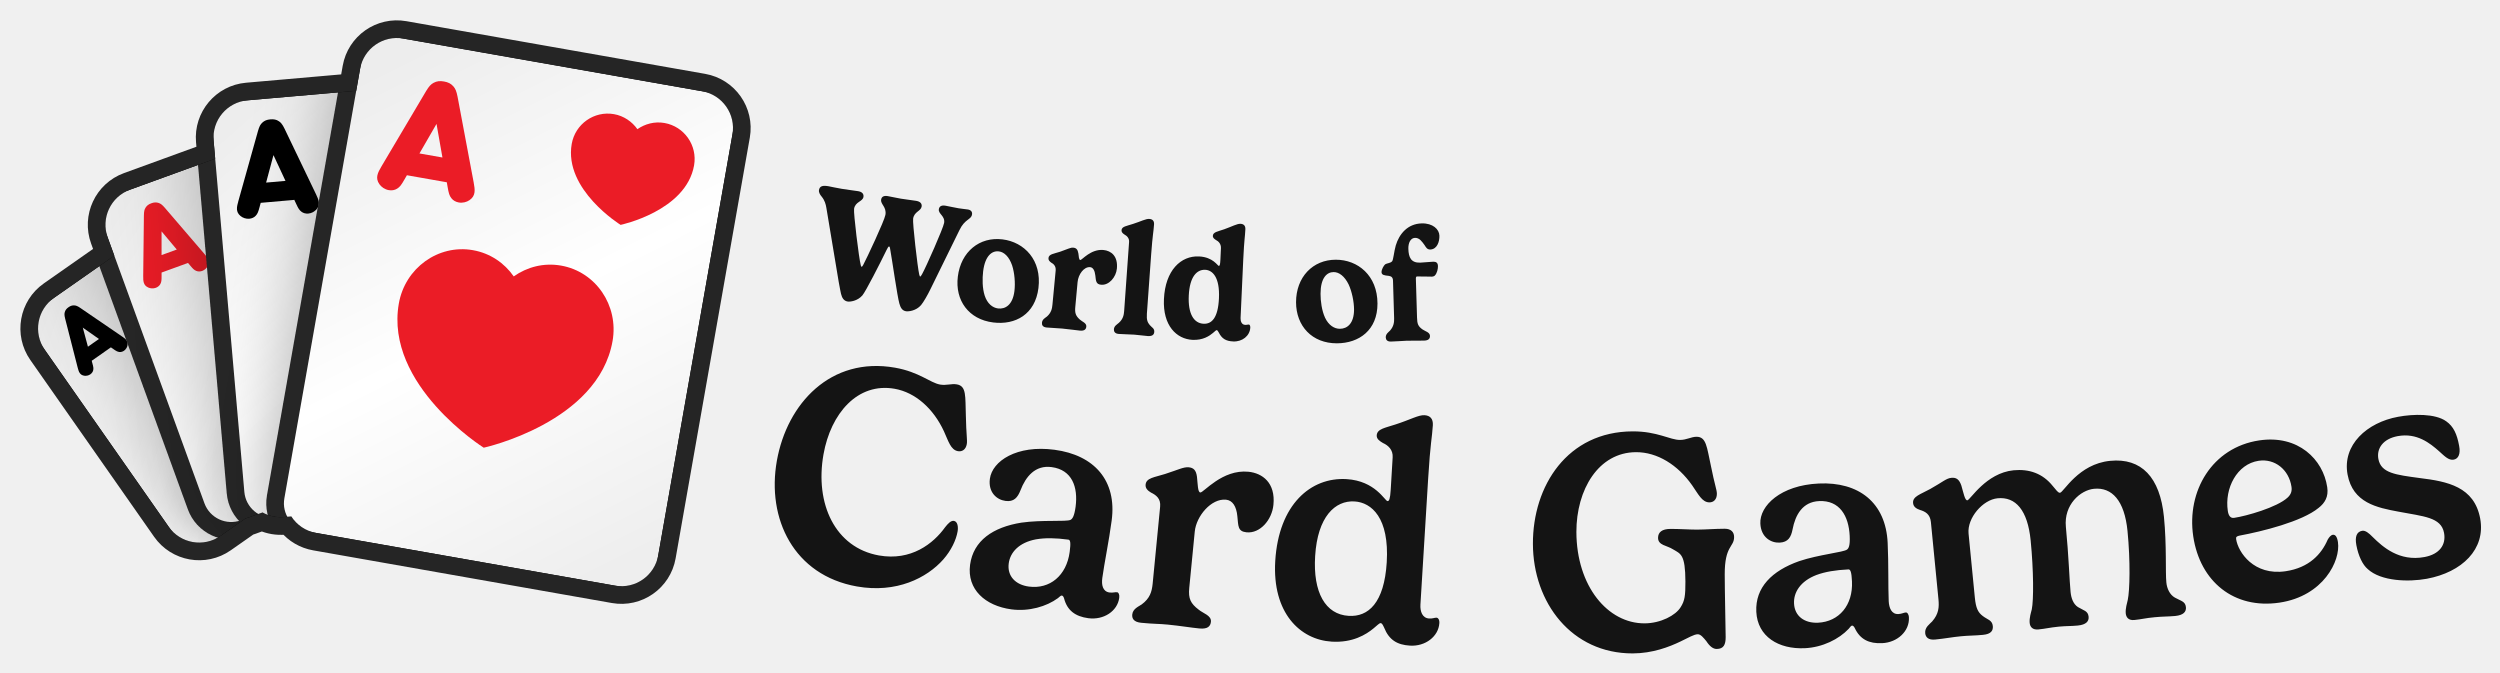
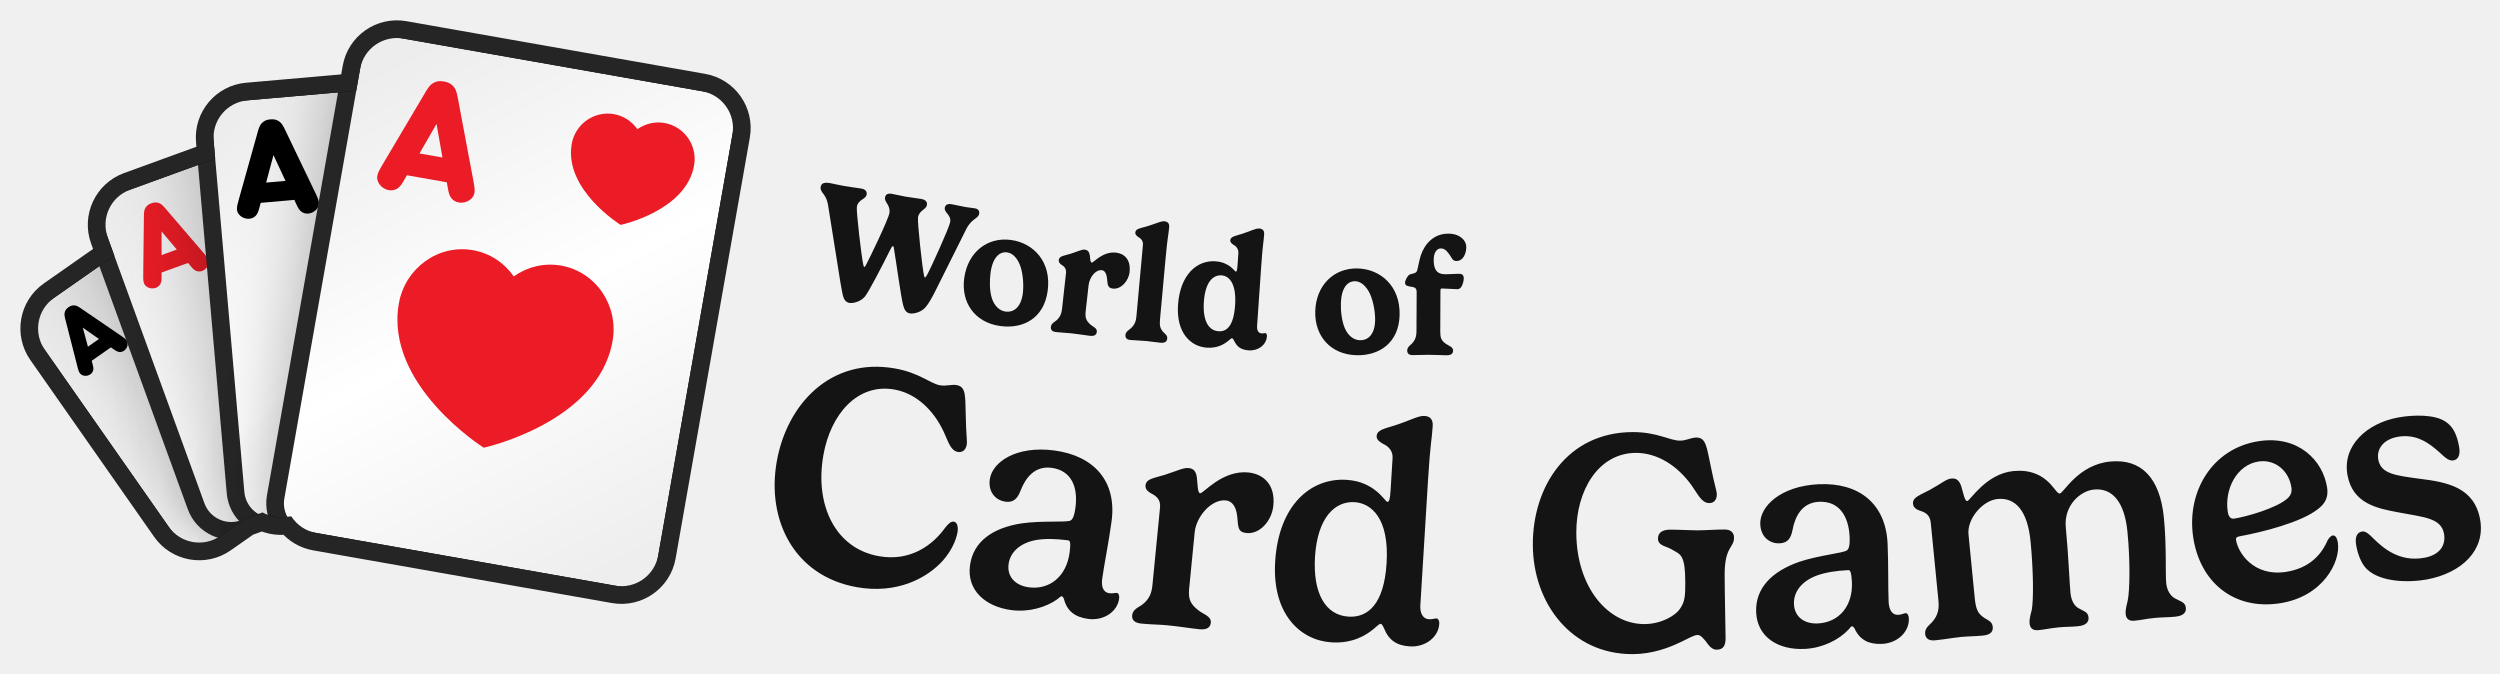
- <svg xmlns="http://www.w3.org/2000/svg" xmlns:xlink="http://www.w3.org/1999/xlink" viewBox="-3.25 -3.25 426.72 114.77" width="426.72" height="114.77">
+ <svg xmlns="http://www.w3.org/2000/svg" xmlns:xlink="http://www.w3.org/1999/xlink" viewBox="-3.25 -3.25 426.71 114.9" width="426.71" height="114.9">
  <defs>
    <rect id="path-1" x="0" y="0" width="5464" height="1280" />
    <rect id="path-3" x="0" y="0" width="1279.966" height="1280" />
    <path d="M654.667,7.381 L1041.451,230.691 C1067.755,245.877 1076.767,279.512 1061.581,305.816 L747.051,850.597 C731.865,876.902 698.23,885.914 671.926,870.727 L285.142,647.418 C271.344,639.451 262.304,626.408 259.019,612.01 L248.673,609.238 C237.588,606.268 228.207,600.115 221.247,592.027 L200.473,592.025 C198.498,592.025 196.547,591.921 194.626,591.718 L151.468,603.281 C122.13,611.142 91.974,593.731 84.112,564.393 L1.886,257.522 C-5.975,228.183 11.436,198.027 40.774,190.166 L145.477,162.11 L145.477,133.795 C145.477,103.422 170.1,78.799 200.473,78.799 L333.867,78.799 L340.716,53.24 C348.577,23.901 378.734,6.491 408.072,14.352 L563.147,55.903 L579.542,27.511 C594.728,1.207 628.363,-7.806 654.667,7.381 Z" id="path-5" />
    <filter x="-59.0%" y="-44.4%" width="218.0%" height="188.8%" filterUnits="objectBoundingBox" id="filter-7">
      <feOffset dx="0" dy="0" in="SourceAlpha" result="shadowOffsetOuter1" />
      <feGaussianBlur stdDeviation="64" in="shadowOffsetOuter1" result="shadowBlurOuter1" />
      <feColorMatrix values="0 0 0 0 0   0 0 0 0 0   0 0 0 0 0  0 0 0 0.32 0" type="matrix" in="shadowBlurOuter1" result="shadowMatrixOuter1" />
      <feMerge>
        <feMergeNode in="shadowMatrixOuter1" />
        <feMergeNode in="SourceGraphic" />
      </feMerge>
    </filter>
    <linearGradient x1="21.639%" y1="0%" x2="78.361%" y2="100%" id="linearGradient-8">
      <stop stop-color="#EDEDED" offset="0%" />
      <stop stop-color="#FFFFFF" offset="50.295%" />
      <stop stop-color="#EEEEEE" offset="100%" />
    </linearGradient>
    <filter x="-49.2%" y="-37.0%" width="198.3%" height="174.0%" filterUnits="objectBoundingBox" id="filter-9">
      <feOffset dx="0" dy="0" in="SourceAlpha" result="shadowOffsetOuter1" />
      <feGaussianBlur stdDeviation="64" in="shadowOffsetOuter1" result="shadowBlurOuter1" />
      <feColorMatrix values="0 0 0 0 0   0 0 0 0 0   0 0 0 0 0  0 0 0 0.32 0" type="matrix" in="shadowBlurOuter1" result="shadowMatrixOuter1" />
      <feMerge>
        <feMergeNode in="shadowMatrixOuter1" />
        <feMergeNode in="SourceGraphic" />
      </feMerge>
    </filter>
    <linearGradient x1="21.639%" y1="0%" x2="78.361%" y2="100%" id="linearGradient-10">
      <stop stop-color="#EDEDED" offset="0%" />
      <stop stop-color="#FFFFFF" offset="50.295%" />
      <stop stop-color="#EEEEEE" offset="100%" />
    </linearGradient>
    <filter x="-41.0%" y="-30.9%" width="181.9%" height="161.7%" filterUnits="objectBoundingBox" id="filter-11">
      <feOffset dx="0" dy="0" in="SourceAlpha" result="shadowOffsetOuter1" />
      <feGaussianBlur stdDeviation="64" in="shadowOffsetOuter1" result="shadowBlurOuter1" />
      <feColorMatrix values="0 0 0 0 0   0 0 0 0 0   0 0 0 0 0  0 0 0 0.32 0" type="matrix" in="shadowBlurOuter1" result="shadowMatrixOuter1" />
      <feMerge>
        <feMergeNode in="shadowMatrixOuter1" />
        <feMergeNode in="SourceGraphic" />
      </feMerge>
    </filter>
    <linearGradient x1="21.639%" y1="0%" x2="78.361%" y2="100%" id="linearGradient-12">
      <stop stop-color="#EDEDED" offset="0%" />
      <stop stop-color="#FFFFFF" offset="50.295%" />
      <stop stop-color="#EEEEEE" offset="100%" />
    </linearGradient>
    <filter x="-34.1%" y="-25.7%" width="168.3%" height="151.4%" filterUnits="objectBoundingBox" id="filter-13">
      <feOffset dx="0" dy="0" in="SourceAlpha" result="shadowOffsetOuter1" />
      <feGaussianBlur stdDeviation="64" in="shadowOffsetOuter1" result="shadowBlurOuter1" />
      <feColorMatrix values="0 0 0 0 0   0 0 0 0 0   0 0 0 0 0  0 0 0 0.32 0" type="matrix" in="shadowBlurOuter1" result="shadowMatrixOuter1" />
      <feMerge>
        <feMergeNode in="shadowMatrixOuter1" />
        <feMergeNode in="SourceGraphic" />
      </feMerge>
    </filter>
    <linearGradient x1="21.639%" y1="0%" x2="78.361%" y2="100%" id="linearGradient-14">
      <stop stop-color="#EDEDED" offset="0%" />
      <stop stop-color="#FFFFFF" offset="50.295%" />
      <stop stop-color="#EEEEEE" offset="100%" />
    </linearGradient>
  </defs>
  <g transform="translate(-11.594,-23.478) scale(0.11594)">
    <mask id="mask-4" fill="white">
      <use xlink:href="#path-3" />
    </mask>
    <g id="Mask" />
    <g id="Group" stroke-width="1" fill-rule="evenodd" mask="url(#mask-4)">
      <g transform="translate(700.504, 678.0126) rotate(-20) translate(-700.504, -678.0126)translate(166.0272, 238.9585)">
        <g transform="translate(-0, -0)">
          <mask id="mask-6" fill="white">
            <use xlink:href="#path-5" />
          </mask>
          <path stroke="#252525" stroke-width="26" d="M661.167,-3.877 L1047.951,219.432 C1080.473,238.209 1091.616,279.794 1072.839,312.316 L758.31,857.097 C739.533,889.619 697.948,900.762 665.426,881.986 L278.642,658.676 C264.448,650.481 253.966,637.684 248.632,622.685 L245.308,621.795 C234.009,618.767 223.884,612.979 215.705,605.026 L200.473,605.025 C198.91,605.025 197.353,604.972 195.803,604.861 L154.833,615.838 C118.559,625.557 81.275,604.031 71.555,567.758 L-10.671,260.886 C-20.39,224.613 1.136,187.328 37.41,177.609 L132.477,152.135 L132.477,133.795 C132.477,96.242 162.92,65.799 200.473,65.799 L323.892,65.799 L328.159,49.875 C337.879,13.602 375.163,-7.925 411.436,1.795 L556.877,40.764 L568.283,21.011 C587.06,-11.511 628.645,-22.654 661.167,-3.877 Z" />
          <g mask="url(#mask-6)">
            <g transform="translate(-12.346, -20.1207)">
              <g id="small_spade_1" filter="url(#filter-7)" transform="translate(210.9129, 389.3938) rotate(-15) translate(-210.9129, -389.3938)translate(49.8576, 175.5497)">
                <rect id="Background" stroke="#252525" stroke-width="26" fill="url(#linearGradient-8)" x="-13" y="-13" width="348.11" height="453.688" rx="54.996" />
                <path d="M243.897,27.593 C243.897,27.593 294.439,46.921 294.501,83.212 C294.501,98.995 281.209,111.813 264.79,111.831 C259.556,111.836 254.629,110.478 250.35,108.157 L256.538,128.766 L231.229,128.766 L237.404,108.197 C233.153,110.517 228.26,111.881 223.047,111.892 C206.62,111.901 193.284,99.118 193.266,83.326 C193.205,47.045 243.897,27.593 243.897,27.593 Z" id="Spade-small" fill="#000000" />
                <path d="M24.778,103.856 L51.007,34.253 C52.733,29.769 54.044,27.838 56.046,26.251 C58.462,24.32 61.015,23.561 64.605,23.561 C68.194,23.561 70.748,24.32 73.164,26.251 C75.165,27.838 76.477,29.769 78.202,34.253 L104.431,103.856 C106.709,109.926 108.228,114.686 103.603,119.308 C101.463,121.446 98.219,122.895 94.906,122.895 C92.214,122.895 89.798,121.998 88.073,120.412 C86.002,118.549 85.105,116.687 83.31,111.72 L81.861,107.719 L47.349,107.719 L45.899,111.72 C44.105,116.687 43.207,118.549 41.137,120.412 C39.411,121.998 36.995,122.895 34.303,122.895 C30.99,122.895 27.746,121.446 25.606,119.308 C20.982,114.686 22.5,109.926 24.778,103.856 Z M74.544,87.576 L64.605,60.259 L54.665,87.576 L74.544,87.576 Z" id="A" fill="#000000" />
              </g>
              <g id="small_diamond_1" filter="url(#filter-9)" transform="translate(351.0898, 355.5329) rotate(-360) translate(-351.0898, -355.5329)translate(157.8235, 98.9199)">
                <rect id="Background" stroke="#252525" stroke-width="26" fill="url(#linearGradient-10)" x="-13" y="-13" width="412.533" height="539.226" rx="54.996" />
                <polygon id="Diamond-small" fill="#EB1B28" points="300.954 22.074 353.401 93.826 300.954 165.557 248.485 93.826" />
                <path d="M29.802,125.878 L61.277,42.355 C63.348,36.974 64.921,34.657 67.323,32.753 C70.222,30.435 73.287,29.524 77.594,29.524 C81.901,29.524 84.966,30.435 87.865,32.753 C90.267,34.657 91.841,36.974 93.911,42.355 L125.386,125.878 C128.119,133.163 129.942,138.875 124.392,144.421 C121.824,146.987 117.932,148.725 113.956,148.725 C110.725,148.725 107.826,147.649 105.756,145.745 C103.271,143.51 102.194,141.275 100.041,135.315 L98.301,130.514 L56.887,130.514 L55.148,135.315 C52.994,141.275 51.917,143.51 49.432,145.745 C47.362,147.649 44.463,148.725 41.232,148.725 C37.257,148.725 33.364,146.987 30.796,144.421 C25.247,138.875 27.069,133.163 29.802,125.878 Z M89.521,106.343 L77.594,73.562 L65.667,106.343 L89.521,106.343 Z" id="A" fill="#EB1B28" />
              </g>
              <g id="small_clover_1" filter="url(#filter-11)" transform="translate(511.6136, 377.7066) rotate(-345) translate(-511.6136, -377.7066)translate(279.6941, 69.771)">
                <rect id="Background" stroke="#252525" stroke-width="26" fill="url(#linearGradient-12)" x="-13" y="-13" width="489.839" height="641.871" rx="54.996" />
                <path d="M347.866,39.734 C367.599,39.734 383.595,55.536 383.595,75.06 C383.595,84.425 379.905,92.946 373.883,99.274 C378.307,97.333 383.203,96.253 388.353,96.253 C408.072,96.253 424.081,112.082 424.081,131.58 C424.081,151.104 408.072,166.919 388.353,166.919 C372.39,166.919 358.858,156.556 354.282,142.251 C354.334,142.684 354.408,143.092 354.506,143.474 C358.945,160.826 367.798,185.424 367.798,185.424 L328,185.424 C328,185.424 336.827,160.734 341.253,143.474 C341.354,143.079 341.428,142.656 341.479,142.206 C336.916,156.534 323.372,166.919 307.393,166.919 C287.646,166.919 271.677,151.104 271.677,131.58 C271.677,112.082 287.646,96.253 307.393,96.253 C312.539,96.253 317.432,97.331 321.855,99.271 C315.837,92.944 312.15,84.424 312.15,75.06 C312.15,55.536 328.133,39.734 347.866,39.734 Z" id="Clover-small" fill="#000000" />
                <path d="M28.576,146.475 L66.345,46.247 C68.83,39.79 70.719,37.009 73.601,34.724 C77.08,31.943 80.758,30.85 85.926,30.85 C91.095,30.85 94.772,31.943 98.251,34.724 C101.133,37.009 103.022,39.79 105.507,46.247 L143.276,146.475 C146.556,155.216 148.743,162.07 142.084,168.726 C139.003,171.805 134.331,173.891 129.56,173.891 C125.684,173.891 122.205,172.6 119.72,170.315 C116.738,167.633 115.446,164.951 112.862,157.799 L110.775,152.038 L61.078,152.038 L58.99,157.799 C56.406,164.951 55.114,167.633 52.132,170.315 C49.647,172.6 46.168,173.891 42.292,173.891 C37.521,173.891 32.85,171.805 29.768,168.726 C23.109,162.07 25.296,155.216 28.576,146.475 Z M100.239,123.032 L85.926,83.696 L71.613,123.032 L100.239,123.032 Z" id="A" fill="#000000" />
              </g>
              <g id="small_heart_1" filter="url(#filter-13)" transform="translate(675.6425, 459.1748) rotate(-330) translate(-675.6425, -459.1748)translate(397.3371, 89.6494)">
                <rect id="Background" stroke="#252525" stroke-width="26" fill="url(#linearGradient-14)" x="-13" y="-13" width="582.611" height="765.051" rx="54.996" />
                <path d="M341.635,288.824 C315.976,288.845 292.736,299.456 275.815,316.611 C258.851,299.507 235.579,288.948 209.909,288.989 C158.08,289.041 116.117,332.207 116.16,385.365 C116.309,507.485 276.113,572.616 276.113,572.616 C276.113,572.616 435.789,507.092 435.619,384.932 C435.544,331.774 393.497,288.752 341.635,288.824" id="Heart-big" fill="#EB1B28" />
                <path d="M417.458,71.521 C407.751,61.933 394.392,55.711 379.689,55.711 C350.027,55.745 325.983,79.908 326.015,109.677 C326.095,178.084 417.593,214.563 417.593,214.563 C417.593,214.563 508.981,177.883 508.901,109.459 C508.854,79.674 484.777,55.594 455.084,55.627 C440.412,55.627 427.165,61.899 417.458,71.521 Z" id="Heart-small" fill="#EB1B28" />
                <path d="M56.059,190.564 L101.383,70.289 C104.365,62.541 106.631,59.203 110.09,56.462 C114.264,53.124 118.677,51.813 124.88,51.813 C131.082,51.813 135.495,53.124 139.67,56.462 C143.129,59.203 145.395,62.541 148.377,70.289 L193.701,190.564 C197.637,201.054 200.261,209.278 192.269,217.265 C188.572,220.96 182.966,223.464 177.241,223.464 C172.589,223.464 168.415,221.914 165.433,219.172 C161.855,215.954 160.304,212.735 157.203,204.153 L154.698,197.239 L95.061,197.239 L92.556,204.153 C89.455,212.735 87.905,215.954 84.327,219.172 C81.345,221.914 77.17,223.464 72.518,223.464 C66.793,223.464 61.187,220.96 57.49,217.265 C49.499,209.278 52.123,201.054 56.059,190.564 Z M142.055,162.432 L124.88,115.228 L107.704,162.432 L142.055,162.432 Z" id="A" fill="#EB1B28" />
              </g>
            </g>
          </g>
        </g>
      </g>
    </g>
  </g>
-   <path fill="#141414" d="M148.1 39.37C148.27 39.01 148.41 38.8 148.51 38.82C148.57 38.83 148.65 38.95 148.68 39.2C149.05 41.25 149.9 47.29 150.26 48.56C150.47 49.3 150.75 49.77 151.4 49.88C151.8 49.94 153.11 49.82 153.96 48.83C154.4 48.3 155.08 47.11 155.57 46.1L160.51 36.04C161.43 34.1 162.51 34.28 162.66 33.37C162.74 32.92 162.49 32.6 161.97 32.51C161.44 32.43 160.91 32.39 160.37 32.3C159.79 32.21 158.65 31.95 158.13 31.86C157.37 31.73 157.07 32.03 157 32.46C156.87 33.27 158.1 33.6 157.9 34.8C157.74 35.73 154.79 42.39 154.14 43.54C153.99 43.81 153.88 43.97 153.81 43.95C153.76 43.95 153.71 43.83 153.65 43.6C153.37 42.43 152.49 34.78 152.61 34.06C152.81 32.85 153.92 32.81 154.06 32.02C154.15 31.47 153.79 31.14 153.12 31.03C152.43 30.91 151.59 30.84 150.52 30.66C149.94 30.57 148.8 30.31 148.26 30.22C147.52 30.1 147.22 30.39 147.15 30.82C147.02 31.63 148.11 32.05 147.88 33.42C147.71 34.44 144.66 40.91 144.11 41.93C144.02 42.11 143.89 42.3 143.81 42.29C143.76 42.28 143.7 42.15 143.67 42.01C143.35 40.79 142.41 33.09 142.53 32.39C142.73 31.16 143.99 31.18 144.13 30.37C144.21 29.87 143.93 29.5 143.22 29.38C142.51 29.26 141.54 29.17 140.43 28.98C139.31 28.8 138.76 28.64 138.12 28.53C137.16 28.37 136.66 28.51 136.54 29.19C136.47 29.62 136.77 30.04 137 30.31C137.53 30.96 137.7 31.62 137.8 32.22L139.91 44.88C140.06 45.79 140.28 46.79 140.3 46.9C140.48 47.63 140.79 48.11 141.44 48.22C141.83 48.28 143.1 48.15 143.95 47.17C144.53 46.48 146.94 41.75 148.1 39.37ZM167.25 39.66C168.16 39.77 169 40.58 169.51 42.06C169.92 43.33 170.07 45.06 169.9 46.43C169.61 48.8 168.34 49.55 167.11 49.4C166.15 49.28 165.27 48.56 164.83 47.22C164.41 45.93 164.41 44.31 164.56 43.06C164.89 40.39 166.08 39.51 167.25 39.66ZM160.24 43.97C159.74 48.01 162.08 51.27 166.28 51.79C170.05 52.26 173.44 50.42 174 45.92C174.59 41.15 171.59 38.07 167.87 37.61C163.96 37.12 160.76 39.71 160.24 43.97ZM182.83 42.35C183.31 42.4 183.61 42.9 183.71 43.77C183.82 44.71 183.81 45.27 184.7 45.35C186.03 45.48 187.25 44.07 187.39 42.59C187.59 40.45 186.41 39.55 185.09 39.42C182.92 39.22 181.44 41.16 181.14 41.13C180.91 41.11 180.88 40.55 180.82 40.02C180.7 39.31 180.44 39.07 179.94 39.02C179.47 38.98 179.08 39.24 177.69 39.72C176.62 40.07 175.77 40.12 175.71 40.8C175.68 41.17 175.9 41.36 176.17 41.57C176.56 41.78 177.01 42.15 176.94 42.93L176.39 48.75C176.33 49.44 176.18 50.13 175.46 50.77C175.18 51 174.65 51.25 174.6 51.83C174.56 52.23 174.74 52.59 175.4 52.65C176.55 52.76 177.12 52.74 178.04 52.83C179.37 52.95 180.28 53.11 181.06 53.18C181.86 53.26 182.13 52.95 182.17 52.5C182.23 51.88 181.47 51.67 181.06 51.29C180.36 50.66 180.19 50.19 180.29 49.13L180.68 44.9C180.8 43.59 181.76 42.25 182.83 42.35ZM193.73 35.07C193.78 34.45 193.46 34.15 192.93 34.12C192.34 34.07 191.5 34.54 190.14 34.97C189.07 35.33 188.23 35.39 188.18 36.04C188.16 36.4 188.41 36.6 188.68 36.78C189.08 37 189.52 37.38 189.47 38.06L188.63 49.83C188.58 50.52 188.45 51.21 187.72 51.86C187.46 52.1 186.93 52.36 186.88 52.94C186.86 53.35 187.05 53.7 187.71 53.75C188.68 53.82 189.45 53.81 190.34 53.87C191.05 53.92 191.97 54.06 192.67 54.11C193.46 54.16 193.74 53.86 193.77 53.4C193.81 52.79 193.36 52.66 193 52.23C192.62 51.78 192.44 51.36 192.51 50.3L193.24 40.17C193.5 36.65 193.63 36.5 193.73 35.07ZM202.19 52.01C200.51 51.93 199.51 50.3 199.66 47.2C199.81 43.95 201.05 42.74 202.47 42.8C203.7 42.86 204.98 44.04 204.81 47.68C204.65 51.07 203.55 52.07 202.19 52.01ZM207.23 55.03C208.79 55.11 210.09 54.08 210.16 52.66C210.17 52.35 210.05 52.14 209.9 52.14C209.71 52.13 209.56 52.22 209.27 52.2C208.68 52.17 208.48 51.57 208.5 51.04L208.96 41C209.13 37.47 209.25 37.32 209.32 35.88C209.35 35.26 209.02 34.98 208.5 34.95C207.9 34.92 207.05 35.41 205.72 35.88C204.64 36.26 203.8 36.35 203.77 37C203.75 37.36 204.04 37.55 204.32 37.73C204.72 37.93 205.18 38.37 205.15 39.1L205.06 41.05C205.02 41.96 204.93 42.14 204.79 42.14C204.58 42.13 203.81 40.63 201.41 40.52C198.32 40.37 195.64 42.89 195.42 47.81C195.21 52.35 197.59 54.63 200.31 54.76C202.07 54.84 203.17 54.1 203.79 53.58C204.12 53.31 204.3 53.1 204.42 53.1C204.59 53.11 204.66 53.33 204.8 53.54C205.32 54.57 206.02 54.98 207.23 55.03ZM224.39 43.19C225.31 43.19 226.25 43.89 226.94 45.29C227.5 46.5 227.86 48.2 227.87 49.58C227.87 51.96 226.71 52.87 225.46 52.87C224.5 52.88 223.54 52.27 222.93 51C222.36 49.77 222.15 48.16 222.15 46.9C222.15 44.21 223.21 43.19 224.39 43.19ZM217.97 48.34C217.98 52.41 220.71 55.36 224.94 55.35C228.74 55.34 231.88 53.09 231.87 48.56C231.86 43.76 228.5 41.07 224.75 41.08C220.82 41.08 217.97 44.05 217.97 48.34ZM238.42 44.28C238.42 43.98 238.54 43.94 238.62 43.94C239.08 43.92 240.81 43.98 241.14 43.97C241.39 43.96 241.57 43.88 241.67 43.77C242.04 43.39 242.21 42.61 242.19 42.17C242.18 41.55 241.82 41.41 241.39 41.42C241.04 41.43 239.63 41.56 239.14 41.58C237.6 41.62 237.18 40.69 237.14 39.23C237.11 38.24 237.49 37.38 238.27 37.35C239.04 37.33 239.46 37.98 239.9 38.58C240.15 38.96 240.33 39.35 240.88 39.34C242.06 39.3 242.47 37.98 242.44 36.98C242.41 35.88 241.31 34.83 239.41 34.88C237 34.95 235.57 36.7 234.99 38.65C234.69 39.68 234.58 41.13 234.36 41.36C234.02 41.7 233.49 41.66 233.18 41.87C232.91 42.1 232.55 42.78 232.56 43.2C232.57 43.7 233.05 43.76 233.82 43.84C234.26 43.91 234.51 44.12 234.52 44.68L234.71 51.06C234.73 51.75 234.65 52.46 234.01 53.18C233.76 53.44 233.27 53.75 233.28 54.34C233.3 54.74 233.52 55.07 234.19 55.05C235.15 55.03 235.94 54.94 236.82 54.91C238.17 54.87 239.03 54.92 239.8 54.89C240.6 54.87 240.84 54.54 240.83 54.08C240.81 53.46 240.02 53.3 239.57 52.99C238.79 52.44 238.65 52.03 238.62 50.96Z" />
-   <path fill="#141414" d="M129.35 75.4C127.59 85.3 132.24 94.94 143.01 96.85C149.78 98.05 154.97 95.39 157.76 92.24C159.12 90.68 159.94 88.94 160.2 87.47C160.33 86.74 160.23 85.78 159.58 85.66C159.06 85.57 158.55 86.13 158.07 86.74C156.06 89.54 152.27 92.53 146.78 91.56C139.31 90.23 135.81 82.77 137.31 74.3C138.55 67.32 143.13 61.99 149.46 63.11C153.01 63.74 156.08 66.5 157.87 70.37C158.63 72.02 159.01 73.54 160.26 73.76C160.94 73.88 161.6 73.52 161.77 72.55C161.89 71.87 161.67 70.97 161.61 67.67C161.49 64.41 161.75 62.65 160.08 62.36C159.16 62.19 158.31 62.58 157.21 62.39C155.51 62.09 153.68 60.25 149.53 59.51C138.55 57.57 131.09 65.62 129.35 75.4ZM179.33 90.97C178.79 95 175.94 97.35 172.36 96.87C170.1 96.57 168.63 95.09 168.93 92.9C169.18 91.04 170.66 89.36 173.57 88.81C175.13 88.54 176.92 88.56 179.11 88.86C179.45 88.9 179.54 89.4 179.33 90.97ZM171.08 85.96C166.24 86.74 162.89 89.02 162.33 93.15C161.77 97.36 164.93 100.16 169.38 100.76C172.38 101.16 175.39 100.27 177.32 98.85C177.56 98.66 177.81 98.38 177.99 98.4C178.18 98.42 178.31 98.66 178.38 98.91C178.91 100.93 180.27 101.97 182.51 102.27C185.14 102.62 187.49 101.06 187.79 98.8C187.87 98.19 187.65 97.87 187.44 97.84C187.04 97.79 186.75 97.96 186.12 97.88C184.96 97.72 184.74 96.57 184.9 95.41C185.22 93.02 186.05 89.01 186.5 85.59C187.41 78.77 183.52 74.42 176.74 73.52C170.29 72.66 166.12 75.45 165.71 78.47C165.4 80.79 166.89 82.06 168.37 82.25C169.81 82.45 170.45 81.68 170.94 80.43C171.84 78.09 173.45 76.1 176.26 76.48C179.73 76.94 180.79 79.87 180.34 83.26C180.11 84.92 179.79 85.31 179.48 85.48C178.79 85.84 174.63 85.45 171.08 85.96ZM206.01 82.04C207.15 82.15 207.79 83.2 207.95 84.85C208.13 86.52 207.99 87.46 209.52 87.61C211.82 87.84 213.86 85.5 214.11 82.91C214.48 79.16 212.24 77.51 209.84 77.27C205.37 76.83 202.18 80.87 201.63 80.81C201.18 80.77 201.2 79.41 201.06 78.14C200.91 76.98 200.46 76.59 199.65 76.51C198.77 76.43 197.87 76.93 195.59 77.66C193.8 78.23 192.4 78.31 192.29 79.47C192.23 80.11 192.67 80.5 193.2 80.82C194.09 81.25 194.91 81.86 194.77 83.24L193.49 96.42C193.35 97.76 193.03 98.88 191.62 99.92C191.08 100.29 190.11 100.65 190.01 101.65C189.95 102.31 190.26 102.93 191.53 103.05C193.72 103.27 194.42 103.2 196.06 103.36C198.3 103.58 200.06 103.89 201.46 104.02C202.89 104.16 203.36 103.65 203.44 102.88C203.55 101.8 202.11 101.45 201.35 100.81C199.98 99.77 199.56 98.93 199.74 97.11L200.68 87.49C200.94 84.83 203.5 81.8 206.01 82.04ZM226.95 101.87C222.98 101.63 220.84 97.88 221.23 91.66C221.64 84.95 224.63 82.13 227.97 82.34C230.85 82.52 233.91 85.12 233.45 92.73C233.02 99.69 230.29 102.08 226.95 101.87ZM237.41 106.95C240.03 107.12 242.29 105.39 242.43 103.11C242.47 102.51 242.2 102.2 241.99 102.18C241.59 102.16 241.34 102.36 240.67 102.32C239.51 102.24 239.13 101.1 239.2 99.94L240.52 78.43C240.9 72.23 241.18 71.56 241.32 69.33C241.38 68.22 240.86 67.68 239.9 67.62C238.87 67.56 237.49 68.38 234.94 69.2C233.18 69.79 231.81 69.94 231.74 71.06C231.7 71.69 232.27 72.05 232.81 72.37C233.71 72.77 234.54 73.54 234.46 74.81L234.13 80.32C234.03 81.97 233.85 82.3 233.58 82.28C233.13 82.26 231.51 78.83 226.6 78.53C220.49 78.16 215.01 82.85 214.42 92.49C213.88 101.39 218.68 105.94 224.05 106.27C227.63 106.49 229.92 105.06 231.18 104.02C231.83 103.5 232.17 103.1 232.41 103.11C232.67 103.13 232.81 103.48 233 103.87C233.85 105.99 235.24 106.82 237.41 106.95ZM275.43 108.28C278.83 108.27 281.67 107.17 283.6 106.24C284.93 105.62 285.88 105.01 286.55 105.01C287.05 105.01 287.53 105.62 288.01 106.2C288.59 107.1 289.18 107.52 289.76 107.52C290.98 107.52 291.3 106.75 291.3 105.5C291.29 103.88 291.14 97.51 291.14 94.81C291.12 89.84 292.74 90.18 292.74 88.41C292.74 87.58 292.23 87 291.14 87C289.31 87.01 288.06 87.14 286.39 87.15C285.17 87.15 283.26 87.02 281.88 87.03C280.45 87.03 279.76 87.59 279.76 88.55C279.76 89.85 281.28 89.84 282.29 90.5C283.64 91.3 284.41 91.35 284.43 96.02C284.43 98.41 284.33 99.28 283.61 100.4C282.77 101.78 280.22 103.14 277.46 103.15C271.2 103.17 265.85 96.84 265.82 87.55C265.81 80.33 269.58 73.95 276.01 73.93C279.62 73.92 283.13 76.09 285.58 79.59C286.62 81.07 287.26 82.5 288.53 82.5C289.22 82.5 289.8 82.02 289.8 81.03C289.8 80.34 289.42 79.5 288.78 76.26C288.08 73.08 288.02 71.3 286.32 71.3C285.4 71.31 284.63 71.84 283.51 71.84C281.79 71.85 279.66 70.37 275.44 70.38C264.29 70.41 258.37 79.66 258.4 89.58C258.43 99.64 265.03 108.3 275.43 108.28ZM312.86 95.99C313.05 100.04 310.66 102.87 307.06 103.04C304.78 103.14 303.07 101.95 302.97 99.75C302.88 97.87 304.04 95.95 306.8 94.89C308.29 94.34 310.06 94.05 312.26 93.94C312.6 93.93 312.79 94.4 312.86 95.99ZM303.85 92.53C299.22 94.16 296.33 97.01 296.53 101.17C296.73 105.41 300.34 107.6 304.82 107.39C307.84 107.25 310.64 105.84 312.29 104.09C312.49 103.87 312.69 103.54 312.87 103.53C313.06 103.52 313.23 103.73 313.34 103.96C314.23 105.86 315.75 106.64 318.01 106.53C320.66 106.41 322.69 104.45 322.58 102.17C322.56 101.56 322.28 101.28 322.06 101.29C321.67 101.31 321.41 101.53 320.78 101.56C319.61 101.62 319.19 100.52 319.13 99.36C319.02 96.95 319.12 92.85 318.95 89.4C318.63 82.54 314.02 78.95 307.18 79.28C300.69 79.58 297.08 83.07 297.22 86.12C297.33 88.46 299.03 89.44 300.51 89.37C301.97 89.3 302.46 88.43 302.72 87.11C303.19 84.65 304.41 82.41 307.25 82.28C310.74 82.11 312.31 84.8 312.47 88.22C312.55 89.89 312.3 90.33 312.02 90.55C311.4 91.03 307.25 91.39 303.85 92.53ZM348.37 80.86C348.03 80.89 347.74 80.41 347.11 79.68C345.4 77.55 343.09 76.77 340.45 77.02C335.72 77.49 333.05 82.1 332.55 82.15C332.13 82.19 331.89 80.85 331.53 79.63C331.15 78.52 330.62 78.23 329.82 78.31C328.95 78.39 328.32 79.04 326.22 80.21C324.58 81.12 323.17 81.47 323.29 82.63C323.36 83.32 323.94 83.61 324.47 83.79C325.35 84.06 326.19 84.48 326.33 85.85L327.62 99.03C327.75 100.38 327.68 101.53 326.55 102.82C326.12 103.29 325.26 103.82 325.36 104.83C325.43 105.49 325.86 106.03 327.07 105.91C328.71 105.75 329.99 105.49 331.49 105.35C332.79 105.22 333.86 105.25 335.23 105.11C336.61 104.98 336.97 104.38 336.9 103.61C336.8 102.58 335.96 102.51 335.18 101.89C334.37 101.28 334.01 100.56 333.83 98.74L332.76 87.83C332.5 85.17 335.18 82.05 337.71 81.8C340.78 81.5 342.85 83.8 343.36 89.01C343.87 94.18 343.88 99.17 343.55 100.77C343.42 101.29 343.11 102.23 343.19 103.08C343.26 103.74 343.66 104.28 344.66 104.19C345.98 104.06 346.55 103.87 348.16 103.71C349.51 103.58 350.23 103.64 351.42 103.52C352.82 103.38 353.33 102.8 353.25 102.01C353.15 101 352.37 100.95 351.43 100.37C350.61 99.84 350.27 98.81 350.17 97.78C349.99 96.03 349.85 91.54 349.37 86.68C349 82.9 351.85 80.41 354.17 80.18C357.23 79.88 359.38 82.18 359.89 87.38C360.4 92.56 360.28 97.56 359.93 99.16C359.82 99.68 359.51 100.62 359.59 101.46C359.66 102.12 360.06 102.67 361.04 102.58C362.38 102.44 362.95 102.25 364.56 102.1C365.88 101.97 366.87 102 368.04 101.89C369.44 101.75 369.94 101.17 369.86 100.38C369.76 99.37 368.96 99.32 367.97 98.75C367.09 98.25 366.62 97.2 366.52 96.17C366.34 94.43 366.59 89.84 366.11 84.98C365.44 78.2 362.26 74.88 356.93 75.41C351.49 75.94 348.98 80.8 348.37 80.86ZM387.88 79.85C387.99 80.58 387.78 81.15 387.24 81.66C385.43 83.36 380.1 84.85 378.1 85.14C377.47 85.24 377.13 84.78 377.01 83.96C376.43 80.08 378.58 75.95 382.28 75.4C385.04 74.99 387.45 76.91 387.88 79.85ZM392.52 83.43C393.58 82.6 394.23 81.53 393.98 79.91C393.28 75.16 389.02 70.93 382.38 71.92C374.32 73.12 369.96 80.59 371.11 88.3C372.26 96.02 378.07 100.77 385.84 99.61C393.32 98.49 396.28 92.47 395.81 89.29C395.67 88.35 395.35 87.97 394.93 88.03C394.61 88.08 394.29 88.45 394.06 88.86C393 91.32 390.91 93.65 386.89 94.25C381.46 95.06 378.76 91 378.43 88.77C378.37 88.4 378.54 88.27 379.03 88.17C382.82 87.47 389.68 85.78 392.52 83.43ZM406.08 67.89C400.78 68.86 396.52 72.67 397.45 77.74C398.35 82.59 402.47 83.4 406.18 84.09C410.41 84.9 413.43 85.02 413.92 87.71C414.3 89.77 413.11 91.36 410.58 91.83C406.28 92.63 403.47 90.12 401.75 88.42C401.08 87.73 400.48 87.25 399.93 87.35C399.02 87.52 398.68 88.33 398.95 89.79C399.3 91.67 400.03 93.16 400.9 93.89C403.17 95.98 407.86 96.11 410.97 95.54C417.02 94.42 421.04 90.47 420.09 85.27C419.08 79.82 414.52 78.93 409.79 78.35C405.67 77.79 403.16 77.52 402.71 75.09C402.38 73.29 403.51 71.65 406.02 71.19C409.28 70.59 411.53 72.41 413.05 73.75C413.98 74.58 414.69 75.36 415.56 75.21C416.36 75.06 416.76 74.25 416.5 72.87C416.13 70.84 415.54 69.54 414.29 68.66C412.42 67.31 408.64 67.41 406.08 67.89Z" />
+   <path fill="#141414" d="M148.73 39.32C148.91 38.96 149.06 38.74 149.16 38.76C149.23 38.77 149.31 38.9 149.33 39.16C149.7 41.29 150.54 47.56 150.91 48.87C151.12 49.64 151.4 50.13 152.08 50.25C152.49 50.32 153.85 50.2 154.74 49.18C155.21 48.64 155.92 47.41 156.43 46.36L161.62 35.96C162.6 33.95 163.72 34.15 163.88 33.21C163.96 32.74 163.71 32.41 163.17 32.31C162.62 32.22 162.07 32.18 161.51 32.08C160.91 31.98 159.73 31.7 159.19 31.61C158.4 31.47 158.09 31.77 158.01 32.22C157.87 33.06 159.15 33.41 158.93 34.66C158.76 35.62 155.64 42.5 154.97 43.7C154.81 43.97 154.69 44.13 154.62 44.12C154.57 44.11 154.52 43.99 154.46 43.75C154.17 42.53 153.31 34.59 153.44 33.85C153.66 32.6 154.82 32.56 154.96 31.74C155.06 31.18 154.69 30.83 154 30.71C153.28 30.58 152.41 30.5 151.31 30.31C150.7 30.21 149.52 29.93 148.97 29.83C148.2 29.7 147.89 30 147.81 30.45C147.66 31.29 148.8 31.73 148.55 33.15C148.37 34.2 145.15 40.9 144.57 41.95C144.48 42.13 144.35 42.34 144.27 42.32C144.21 42.31 144.15 42.17 144.12 42.03C143.8 40.76 142.88 32.77 143 32.05C143.22 30.77 144.53 30.8 144.67 29.96C144.76 29.45 144.48 29.05 143.74 28.93C143.01 28.8 142 28.7 140.85 28.5C139.69 28.29 139.12 28.13 138.46 28.01C137.46 27.84 136.94 27.97 136.82 28.68C136.74 29.12 137.05 29.56 137.29 29.84C137.82 30.52 138 31.21 138.1 31.84L140.2 44.98C140.35 45.93 140.57 46.97 140.59 47.08C140.77 47.84 141.08 48.34 141.76 48.46C142.16 48.52 143.48 48.4 144.37 47.38C144.98 46.68 147.51 41.79 148.73 39.32ZM168.65 39.83C169.6 39.95 170.46 40.81 170.97 42.35C171.37 43.67 171.51 45.47 171.32 46.89C170.98 49.34 169.66 50.1 168.38 49.93C167.39 49.8 166.49 49.03 166.04 47.64C165.63 46.3 165.65 44.61 165.82 43.32C166.2 40.55 167.44 39.66 168.65 39.83ZM161.33 44.21C160.75 48.39 163.14 51.81 167.49 52.4C171.4 52.93 174.94 51.07 175.57 46.41C176.25 41.47 173.18 38.23 169.32 37.71C165.28 37.15 161.93 39.8 161.33 44.21ZM184.83 42.87C185.31 42.92 185.62 43.45 185.71 44.35C185.81 45.33 185.79 45.91 186.71 46.01C188.09 46.16 189.38 44.73 189.55 43.19C189.79 40.97 188.59 40.02 187.22 39.87C184.97 39.62 183.4 41.61 183.09 41.57C182.85 41.55 182.83 40.97 182.78 40.41C182.66 39.68 182.4 39.42 181.88 39.36C181.39 39.31 180.98 39.58 179.53 40.05C178.42 40.39 177.54 40.42 177.46 41.14C177.42 41.51 177.65 41.72 177.92 41.94C178.32 42.16 178.79 42.55 178.7 43.36L178.03 49.39C177.96 50.1 177.79 50.82 177.03 51.47C176.73 51.7 176.18 51.95 176.12 52.55C176.07 52.97 176.26 53.34 176.94 53.42C178.13 53.55 178.72 53.55 179.67 53.65C181.05 53.8 181.99 53.98 182.8 54.07C183.62 54.16 183.91 53.85 183.96 53.38C184.03 52.73 183.25 52.51 182.83 52.11C182.11 51.44 181.94 50.95 182.06 49.85L182.55 45.47C182.7 44.11 183.71 42.74 184.83 42.87ZM196.31 35.53C196.37 34.88 196.04 34.57 195.5 34.52C194.88 34.47 194.01 34.94 192.59 35.36C191.47 35.7 190.59 35.75 190.53 36.42C190.5 36.8 190.76 37.01 191.04 37.2C191.44 37.44 191.9 37.84 191.83 38.54L190.72 50.73C190.65 51.44 190.5 52.16 189.73 52.82C189.46 53.07 188.9 53.33 188.84 53.93C188.81 54.35 189 54.72 189.68 54.78C190.69 54.87 191.49 54.87 192.41 54.96C193.14 55.03 194.1 55.18 194.83 55.25C195.64 55.32 195.93 55.01 195.98 54.54C196.03 53.91 195.57 53.77 195.2 53.31C194.82 52.84 194.64 52.4 194.74 51.3L195.7 40.81C196.03 37.17 196.17 37.01 196.31 35.53ZM204.74 53.29C203 53.17 202.01 51.46 202.23 48.24C202.47 44.88 203.79 43.65 205.26 43.75C206.53 43.84 207.82 45.09 207.56 48.86C207.32 52.37 206.15 53.39 204.74 53.29ZM209.9 56.55C211.51 56.66 212.89 55.63 212.99 54.16C213.02 53.84 212.89 53.62 212.74 53.61C212.54 53.59 212.38 53.68 212.09 53.66C211.47 53.62 211.27 52.99 211.31 52.44L212.03 42.04C212.28 38.38 212.42 38.22 212.52 36.74C212.57 36.09 212.24 35.79 211.69 35.75C211.08 35.71 210.18 36.2 208.79 36.65C207.67 37.02 206.79 37.09 206.74 37.76C206.72 38.14 207.01 38.34 207.29 38.53C207.7 38.75 208.17 39.22 208.12 39.98L207.98 41.99C207.92 42.93 207.82 43.12 207.68 43.11C207.46 43.1 206.69 41.53 204.21 41.35C201.01 41.13 198.17 43.68 197.82 48.78C197.49 53.48 199.92 55.9 202.73 56.09C204.55 56.22 205.71 55.48 206.37 54.95C206.71 54.68 206.91 54.47 207.03 54.48C207.2 54.49 207.27 54.72 207.41 54.94C207.93 56.02 208.64 56.46 209.9 56.55ZM228.06 44.75C229.01 44.78 229.96 45.53 230.63 47.01C231.17 48.28 231.5 50.05 231.46 51.49C231.39 53.95 230.16 54.86 228.87 54.82C227.87 54.8 226.9 54.14 226.3 52.8C225.75 51.51 225.58 49.83 225.62 48.53C225.7 45.74 226.83 44.72 228.06 44.75ZM221.24 49.89C221.13 54.12 223.86 57.25 228.25 57.38C232.19 57.49 235.51 55.25 235.64 50.55C235.78 45.57 232.38 42.68 228.5 42.57C224.41 42.46 221.37 45.45 221.24 49.89ZM242.61 46.34C242.61 46.03 242.74 45.99 242.82 45.99C243.3 45.99 245.1 46.11 245.43 46.11C245.7 46.11 245.88 46.03 246 45.92C246.39 45.54 246.59 44.74 246.59 44.28C246.6 43.63 246.23 43.48 245.78 43.48C245.42 43.47 243.96 43.57 243.45 43.56C241.85 43.56 241.45 42.57 241.46 41.06C241.46 40.03 241.89 39.15 242.69 39.15C243.49 39.16 243.9 39.85 244.34 40.48C244.59 40.89 244.75 41.3 245.33 41.3C246.55 41.3 247.02 39.94 247.02 38.91C247.03 37.77 245.93 36.64 243.96 36.63C241.46 36.62 239.91 38.38 239.24 40.39C238.9 41.44 238.74 42.94 238.5 43.18C238.13 43.51 237.59 43.45 237.26 43.66C236.97 43.89 236.57 44.59 236.57 45.02C236.57 45.54 237.06 45.61 237.86 45.73C238.31 45.81 238.56 46.04 238.55 46.62L238.52 53.24C238.52 53.96 238.42 54.69 237.73 55.41C237.46 55.68 236.94 55.98 236.94 56.59C236.94 57.01 237.16 57.36 237.85 57.36C238.84 57.37 239.67 57.3 240.58 57.31C241.99 57.31 242.87 57.39 243.67 57.39C244.5 57.39 244.77 57.06 244.77 56.58C244.77 55.94 243.96 55.75 243.5 55.41C242.71 54.82 242.58 54.38 242.58 53.27Z" />
+   <path fill="#141414" d="M129.33 75.52C127.57 85.42 132.22 95.06 142.99 96.97C149.76 98.17 154.95 95.51 157.74 92.37C159.1 90.8 159.92 89.06 160.18 87.6C160.31 86.86 160.21 85.9 159.56 85.79C159.03 85.69 158.53 86.25 158.04 86.87C156.04 89.66 152.25 92.66 146.76 91.68C139.28 90.36 135.78 82.89 137.29 74.42C138.52 67.45 143.11 62.11 149.43 63.24C152.99 63.87 156.06 66.62 157.85 70.5C158.61 72.14 158.99 73.66 160.24 73.89C160.92 74.01 161.58 73.64 161.75 72.67C161.87 71.99 161.65 71.09 161.59 67.79C161.47 64.54 161.73 62.78 160.05 62.48C159.14 62.32 158.29 62.7 157.19 62.51C155.49 62.21 153.66 60.37 149.51 59.64C138.53 57.69 131.06 65.74 129.33 75.52ZM179.31 91.1C178.77 95.12 175.92 97.47 172.34 96.99C170.08 96.69 168.61 95.21 168.9 93.03C169.15 91.16 170.64 89.48 173.55 88.93C175.11 88.66 176.9 88.69 179.08 88.98C179.43 89.02 179.52 89.52 179.31 91.1ZM171.06 86.09C166.22 86.86 162.86 89.14 162.31 93.27C161.75 97.48 164.91 100.29 169.35 100.88C172.35 101.28 175.36 100.4 177.3 98.97C177.53 98.79 177.79 98.5 177.97 98.52C178.15 98.55 178.28 98.78 178.36 99.03C178.89 101.06 180.25 102.09 182.49 102.39C185.12 102.74 187.47 101.18 187.77 98.92C187.85 98.32 187.63 97.99 187.42 97.96C187.02 97.91 186.73 98.09 186.1 98C184.94 97.85 184.72 96.69 184.88 95.54C185.2 93.14 186.03 89.13 186.48 85.71C187.39 78.9 183.5 74.55 176.72 73.64C170.27 72.78 166.1 75.57 165.69 78.59C165.38 80.91 166.87 82.18 168.35 82.38C169.79 82.57 170.43 81.8 170.92 80.55C171.82 78.21 173.42 76.23 176.24 76.6C179.71 77.07 180.77 79.99 180.31 83.39C180.09 85.04 179.77 85.43 179.46 85.6C178.76 85.96 174.61 85.57 171.06 86.09ZM205.99 82.16C207.13 82.28 207.77 83.33 207.93 84.97C208.11 86.64 207.97 87.58 209.5 87.73C211.8 87.96 213.84 85.63 214.09 83.04C214.46 79.29 212.22 77.63 209.82 77.39C205.35 76.96 202.16 80.99 201.6 80.94C201.15 80.89 201.18 79.53 201.04 78.27C200.88 77.11 200.44 76.72 199.62 76.64C198.75 76.55 197.85 77.05 195.57 77.79C193.78 78.36 192.38 78.43 192.27 79.6C192.21 80.23 192.65 80.62 193.18 80.94C194.07 81.37 194.89 81.99 194.75 83.36L193.46 96.54C193.33 97.89 193.01 99 191.6 100.04C191.06 100.41 190.09 100.77 189.99 101.77C189.93 102.43 190.24 103.05 191.51 103.18C193.7 103.39 194.4 103.32 196.04 103.48C198.28 103.7 200.04 104.01 201.44 104.15C202.87 104.29 203.34 103.77 203.42 103.01C203.52 101.92 202.09 101.57 201.33 100.94C199.96 99.9 199.54 99.05 199.72 97.23L200.66 87.62C200.92 84.95 203.48 81.92 205.99 82.16ZM226.93 102C222.96 101.75 220.82 98 221.2 91.78C221.62 85.08 224.61 82.26 227.95 82.46C230.83 82.64 233.89 85.24 233.42 92.85C233 99.81 230.27 102.2 226.93 102ZM237.39 107.08C240.01 107.24 242.27 105.52 242.41 103.24C242.45 102.63 242.18 102.32 241.96 102.31C241.57 102.28 241.32 102.48 240.65 102.44C239.49 102.37 239.11 101.23 239.18 100.06L240.5 78.55C240.88 72.35 241.16 71.68 241.29 69.45C241.36 68.34 240.84 67.8 239.88 67.74C238.85 67.68 237.47 68.5 234.92 69.33C233.16 69.91 231.79 70.07 231.72 71.18C231.68 71.81 232.25 72.17 232.78 72.49C233.69 72.89 234.52 73.66 234.44 74.94L234.1 80.45C234 82.09 233.82 82.42 233.56 82.41C233.11 82.38 231.48 78.95 226.58 78.65C220.46 78.28 214.99 82.97 214.4 92.61C213.85 101.51 218.65 106.06 224.03 106.39C227.61 106.61 229.9 105.18 231.16 104.14C231.81 103.62 232.15 103.22 232.39 103.23C232.65 103.25 232.79 103.6 232.98 103.99C233.83 106.11 235.22 106.94 237.39 107.08ZM275.41 108.4C278.81 108.39 281.65 107.29 283.58 106.36C284.91 105.75 285.86 105.13 286.52 105.13C287.03 105.13 287.51 105.74 287.99 106.32C288.57 107.22 289.16 107.65 289.74 107.64C290.96 107.64 291.28 106.87 291.28 105.62C291.27 104 291.12 97.64 291.12 94.93C291.1 89.97 292.72 90.31 292.72 88.53C292.72 87.71 292.21 87.12 291.12 87.13C289.29 87.13 288.04 87.27 286.37 87.27C285.15 87.27 283.24 87.15 281.86 87.15C280.43 87.15 279.74 87.71 279.74 88.67C279.74 89.97 281.26 89.96 282.27 90.63C283.62 91.42 284.39 91.47 284.4 96.14C284.41 98.53 284.31 99.41 283.59 100.52C282.75 101.9 280.2 103.26 277.44 103.27C271.18 103.29 265.83 96.96 265.8 87.67C265.78 80.45 269.56 74.07 275.99 74.05C279.6 74.04 283.1 76.21 285.56 79.71C286.59 81.19 287.23 82.62 288.51 82.62C289.2 82.62 289.78 82.14 289.78 81.16C289.78 80.47 289.4 79.62 288.76 76.38C288.06 73.2 288 71.42 286.3 71.43C285.37 71.43 284.61 71.96 283.49 71.96C281.77 71.97 279.64 70.49 275.42 70.5C264.27 70.53 258.35 79.78 258.38 89.71C258.4 99.76 265.01 108.43 275.41 108.4ZM312.84 96.11C313.03 100.17 310.64 102.99 307.03 103.16C304.75 103.27 303.05 102.07 302.95 99.87C302.86 97.99 304.02 96.07 306.78 95.01C308.27 94.46 310.04 94.17 312.24 94.06C312.58 94.05 312.76 94.52 312.84 96.11ZM303.83 92.65C299.2 94.28 296.31 97.13 296.5 101.29C296.7 105.53 300.31 107.73 304.79 107.51C307.82 107.37 310.62 105.96 312.26 104.21C312.47 103.99 312.66 103.66 312.85 103.65C313.04 103.65 313.2 103.85 313.32 104.08C314.21 105.98 315.73 106.76 317.99 106.65C320.64 106.53 322.67 104.57 322.56 102.29C322.53 101.68 322.26 101.4 322.04 101.41C321.65 101.43 321.39 101.66 320.75 101.69C319.59 101.74 319.16 100.65 319.11 99.48C319 97.07 319.09 92.97 318.93 89.52C318.61 82.66 314 79.08 307.16 79.4C300.67 79.71 297.06 83.2 297.2 86.25C297.31 88.58 299.01 89.56 300.49 89.49C301.95 89.42 302.44 88.55 302.7 87.23C303.16 84.77 304.39 82.53 307.22 82.4C310.72 82.23 312.28 84.92 312.45 88.34C312.52 90.01 312.28 90.45 312 90.68C311.38 91.16 307.23 91.51 303.83 92.65ZM348.35 80.98C348 81.02 347.72 80.54 347.09 79.8C345.38 77.67 343.07 76.89 340.42 77.15C335.7 77.61 333.03 82.22 332.53 82.27C332.1 82.31 331.87 80.98 331.51 79.76C331.13 78.65 330.6 78.35 329.8 78.43C328.93 78.52 328.3 79.17 326.2 80.33C324.56 81.24 323.15 81.59 323.27 82.75C323.33 83.44 323.92 83.73 324.45 83.92C325.33 84.18 326.17 84.6 326.3 85.98L327.6 99.16C327.73 100.5 327.66 101.66 326.53 102.94C326.1 103.41 325.24 103.95 325.34 104.95C325.41 105.61 325.83 106.16 327.05 106.04C328.69 105.88 329.97 105.62 331.47 105.47C332.77 105.34 333.84 105.37 335.21 105.23C336.58 105.1 336.95 104.5 336.88 103.74C336.78 102.71 335.94 102.63 335.16 102.01C334.35 101.4 333.99 100.69 333.81 98.86L332.74 87.96C332.48 85.29 335.16 82.17 337.69 81.92C340.76 81.62 342.82 83.93 343.33 89.13C343.84 94.31 343.85 99.29 343.53 100.9C343.4 101.42 343.09 102.35 343.17 103.2C343.24 103.86 343.64 104.41 344.64 104.31C345.96 104.18 346.53 103.99 348.14 103.83C349.49 103.7 350.21 103.76 351.4 103.64C352.8 103.51 353.3 102.92 353.23 102.13C353.13 101.13 352.35 101.07 351.41 100.5C350.59 99.96 350.24 98.93 350.14 97.9C349.97 96.16 349.82 91.66 349.35 86.8C348.98 83.03 351.82 80.53 354.15 80.31C357.21 80 359.36 82.3 359.87 87.5C360.38 92.68 360.26 97.68 359.91 99.29C359.8 99.8 359.49 100.74 359.57 101.59C359.64 102.25 360.04 102.79 361.02 102.7C362.36 102.57 362.93 102.38 364.54 102.22C365.86 102.09 366.85 102.13 368.02 102.01C369.42 101.87 369.92 101.29 369.84 100.5C369.74 99.49 368.94 99.44 367.95 98.87C367.07 98.37 366.59 97.32 366.49 96.29C366.32 94.55 366.57 89.97 366.09 85.11C365.42 78.32 362.24 75 356.91 75.53C351.46 76.06 348.96 80.92 348.35 80.98ZM387.86 79.97C387.97 80.71 387.76 81.28 387.22 81.79C385.41 83.48 380.07 84.97 378.08 85.27C377.45 85.36 377.11 84.9 376.99 84.09C376.41 80.2 378.56 76.07 382.26 75.52C385.02 75.11 387.42 77.03 387.86 79.97ZM392.5 83.55C393.56 82.72 394.2 81.66 393.96 80.03C393.25 75.28 389 71.05 382.36 72.04C374.3 73.24 369.94 80.71 371.09 88.43C372.24 96.15 378.04 100.89 385.81 99.73C393.3 98.62 396.26 92.59 395.79 89.42C395.65 88.47 395.32 88.09 394.9 88.15C394.59 88.2 394.27 88.57 394.03 88.98C392.98 91.45 390.88 93.77 386.87 94.37C381.43 95.18 378.74 91.13 378.4 88.89C378.35 88.53 378.52 88.39 379.01 88.29C382.8 87.6 389.66 85.9 392.5 83.55ZM406.06 68.01C400.76 68.99 396.5 72.8 397.43 77.86C398.33 82.71 402.45 83.52 406.16 84.21C410.39 85.02 413.41 85.14 413.9 87.83C414.28 89.89 413.09 91.49 410.56 91.95C406.25 92.75 403.44 90.24 401.73 88.54C401.06 87.85 400.46 87.37 399.91 87.47C399 87.64 398.66 88.46 398.93 89.92C399.28 91.8 400.01 93.28 400.87 94.01C403.15 96.1 407.84 96.23 410.95 95.66C417 94.54 421.02 90.59 420.06 85.39C419.06 79.94 414.49 79.05 409.77 78.47C405.65 77.91 403.14 77.64 402.69 75.22C402.36 73.41 403.49 71.78 405.99 71.31C409.26 70.71 411.51 72.53 413.03 73.87C413.96 74.7 414.67 75.49 415.53 75.33C416.34 75.18 416.73 74.38 416.48 72.99C416.1 70.96 415.51 69.66 414.27 68.79C412.4 67.43 408.62 67.54 406.06 68.01Z" />
</svg>
